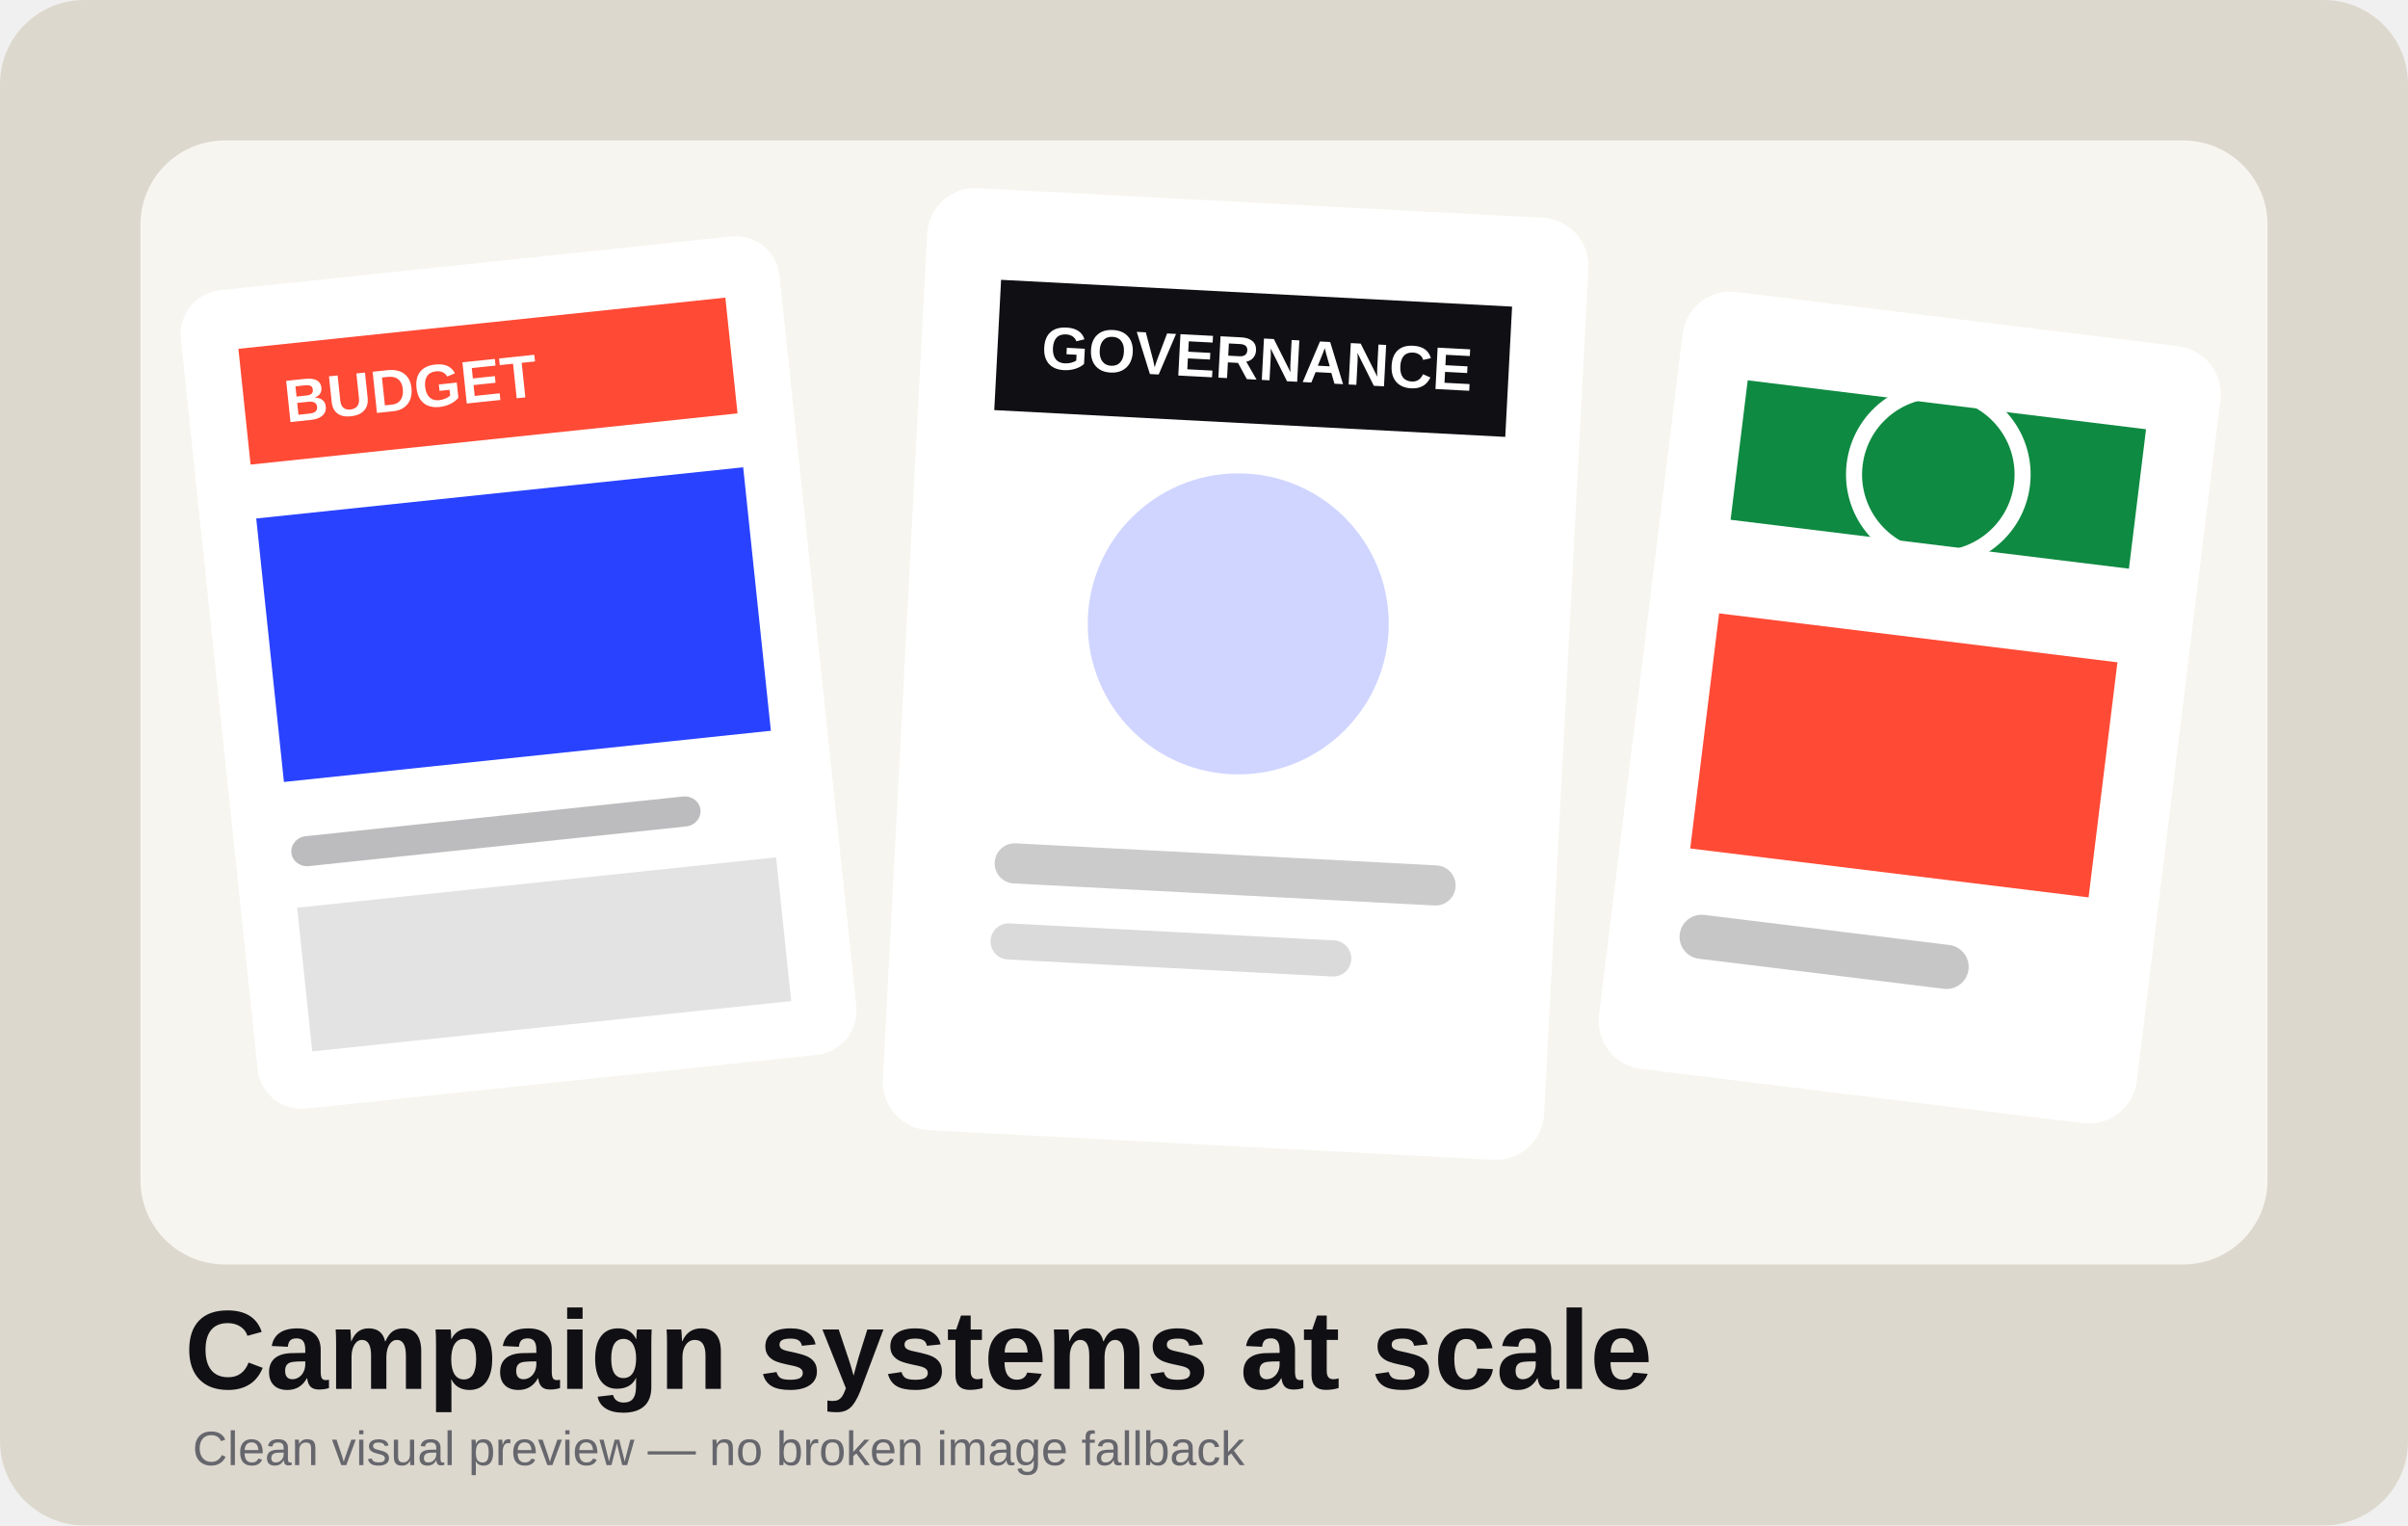
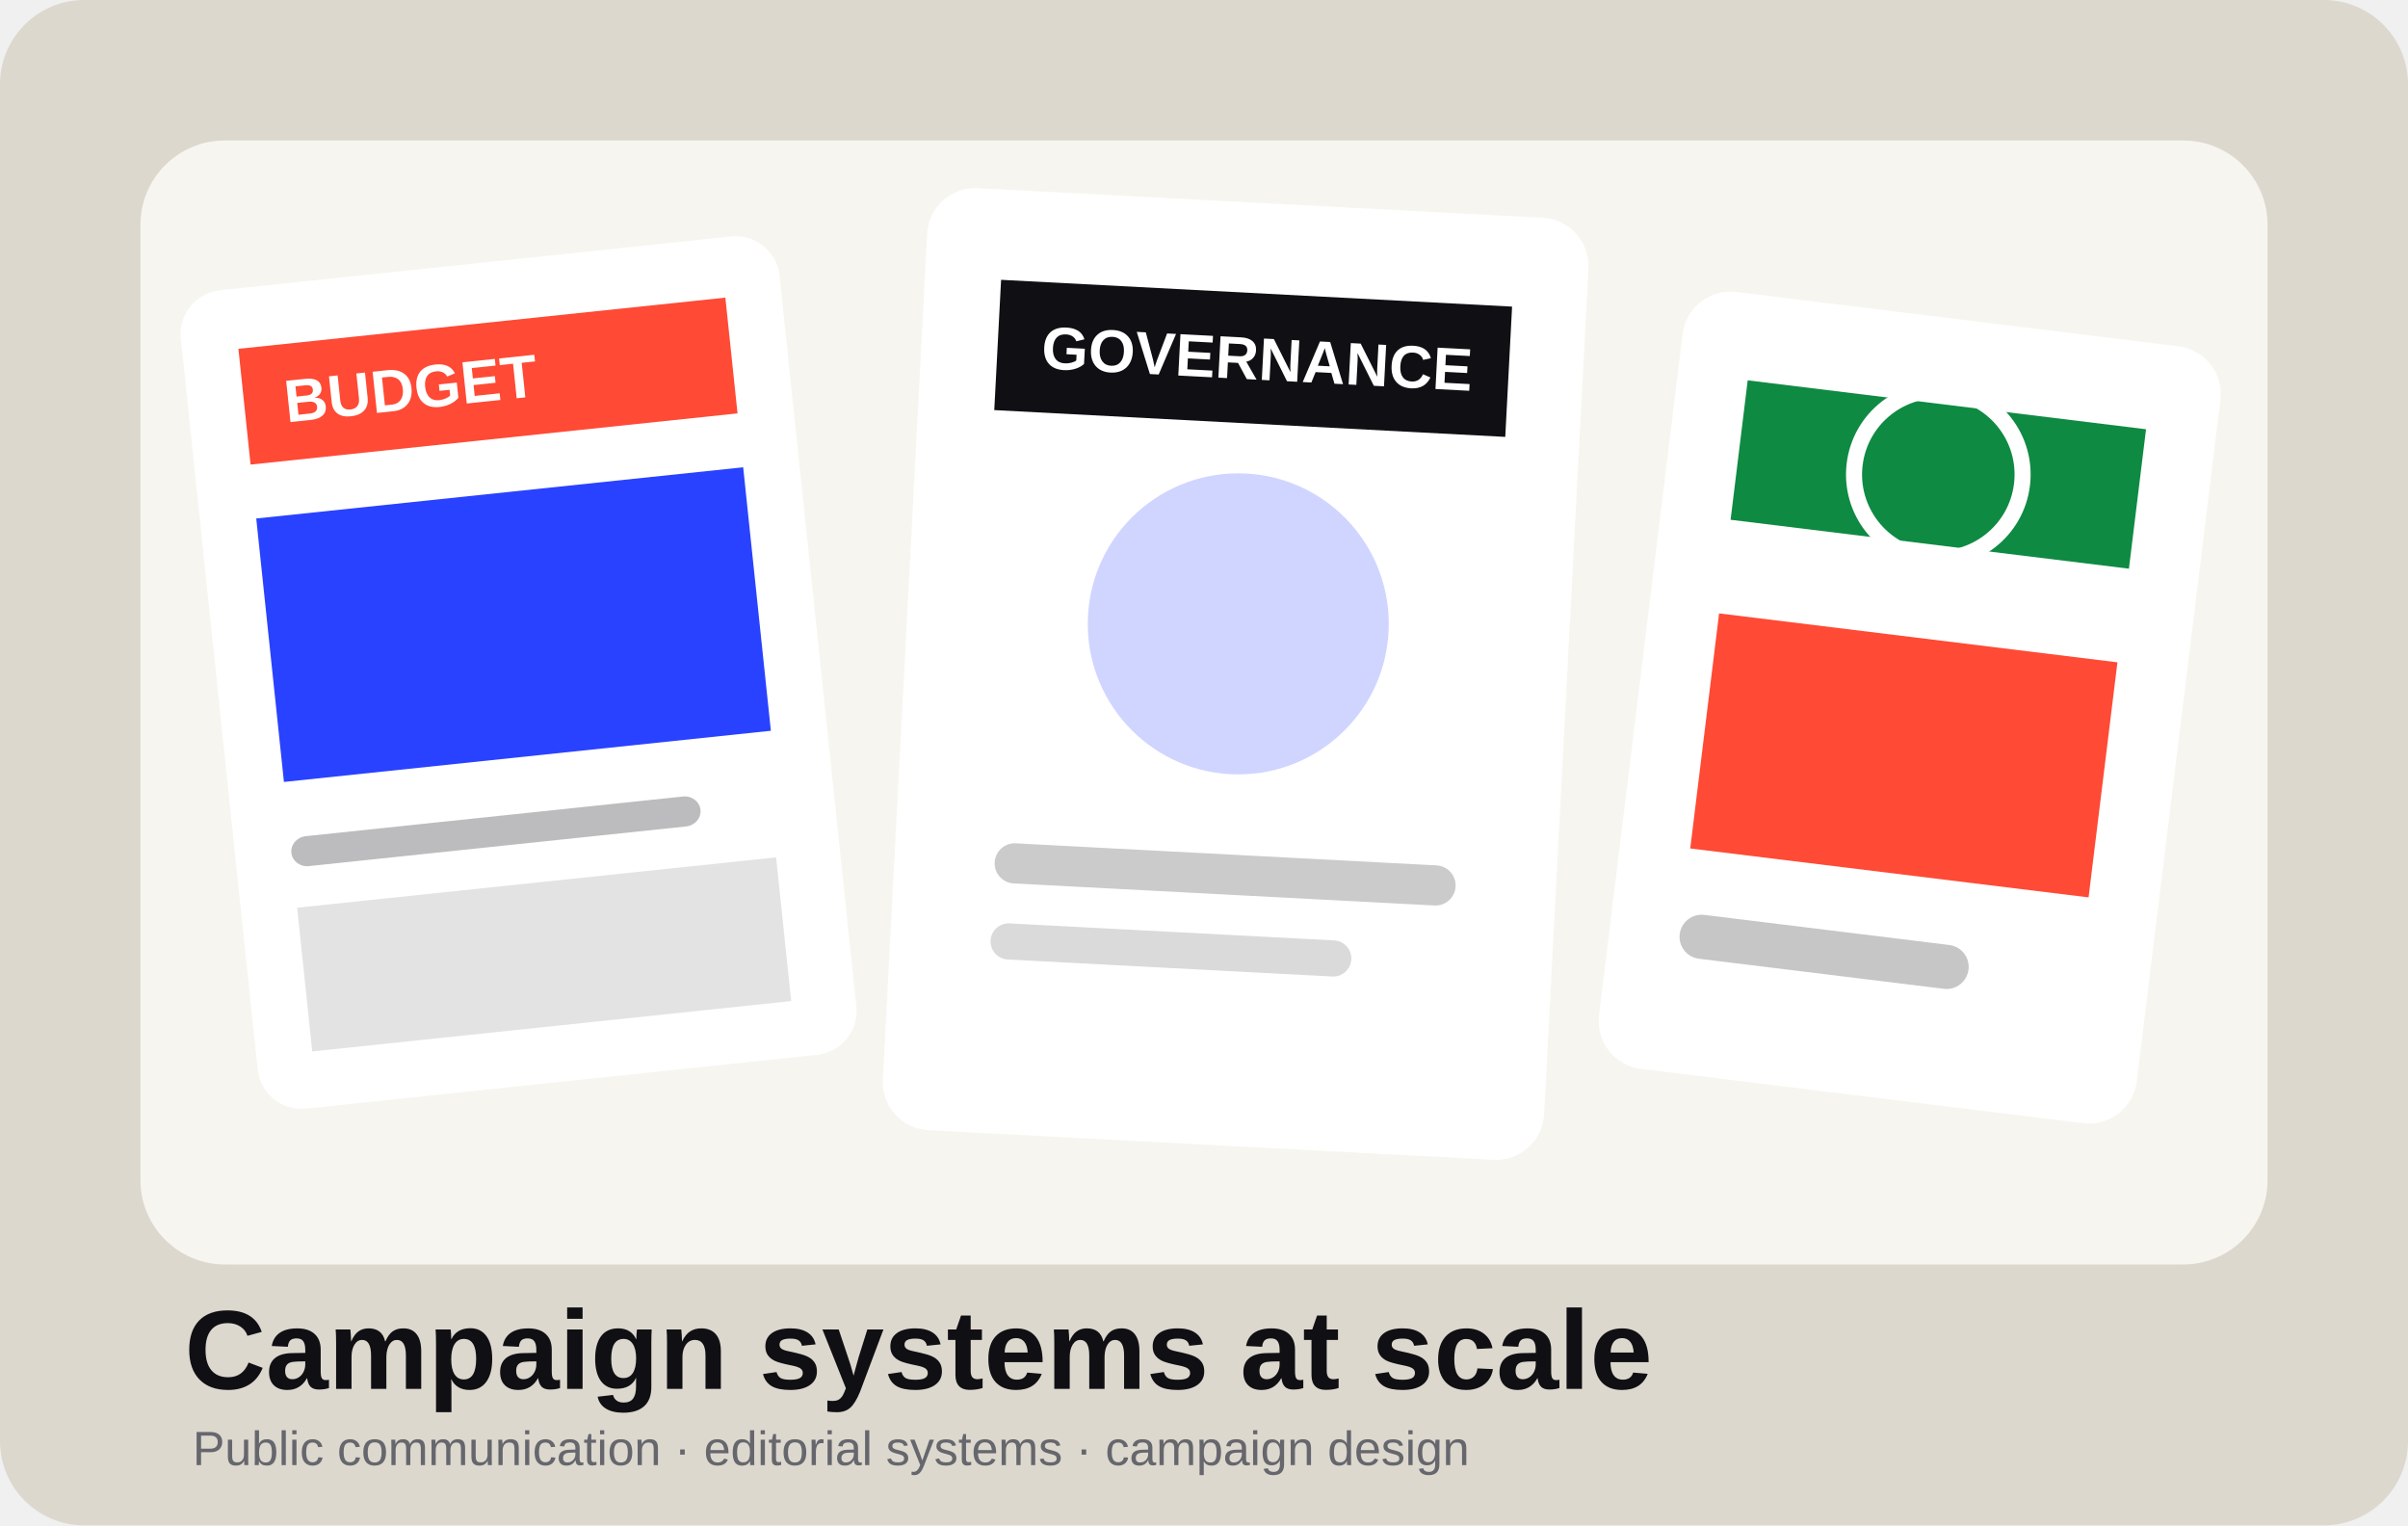
<svg xmlns="http://www.w3.org/2000/svg" width="1200" height="760" viewBox="0 0 1200 760" role="img" aria-label="Campaign systems visual preview">
  <rect width="1200" height="760" rx="42" fill="#ddd8ce" />
  <rect x="70" y="70" width="1060" height="560" rx="42" fill="#f7f5ef" />
  <g transform="rotate(-6 260 350)">
    <rect x="110" y="130" width="300" height="410" rx="22" fill="#fff" />
    <rect x="138" y="160" width="244" height="58" fill="#ff4a35" />
    <text x="158" y="199" fill="#fff" font-family="Arial" font-weight="900" font-size="30">BUDGET</text>
    <rect x="138" y="245" width="244" height="132" fill="#2942ff" />
    <rect x="138" y="405" width="205" height="15" rx="8" fill="#101014" opacity=".28" />
    <rect x="138" y="440" width="240" height="72" fill="#101014" opacity=".12" />
  </g>
  <g transform="rotate(3 600 350)">
    <rect x="450" y="100" width="330" height="470" rx="24" fill="#fff" />
    <rect x="488" y="145" width="255" height="65" fill="#101014" />
    <text x="510" y="188" fill="#fff" font-family="Arial" font-weight="900" font-size="30">GOVERNANCE</text>
    <circle cx="615" cy="310" r="75" fill="#2942ff" opacity=".22" />
    <rect x="500" y="425" width="230" height="20" rx="10" fill="#101014" opacity=".22" />
    <rect x="500" y="465" width="180" height="18" rx="9" fill="#101014" opacity=".16" />
  </g>
  <g transform="rotate(7 930 365)">
    <rect x="815" y="155" width="270" height="390" rx="24" fill="#fff" />
    <rect x="850" y="198" width="200" height="70" fill="#0f8a42" />
    <circle cx="950" cy="233" r="42" fill="none" stroke="#fff" stroke-width="8" />
    <rect x="850" y="315" width="200" height="118" fill="#ff4a35" />
    <rect x="850" y="465" width="145" height="22" rx="11" fill="#101014" opacity=".24" />
  </g>
  <text x="92" y="692" fill="#101014" font-family="Arial" font-weight="900" font-size="56">Campaign systems at scale</text>
-   <text x="96" y="730" fill="#66666d" font-family="Arial" font-size="24">Clean visual preview — no broken image fallback</text>
+   <text x="96" y="730" fill="#66666d" font-family="Arial" font-size="24">Public communication · editorial systems · campaign design</text>
</svg>
